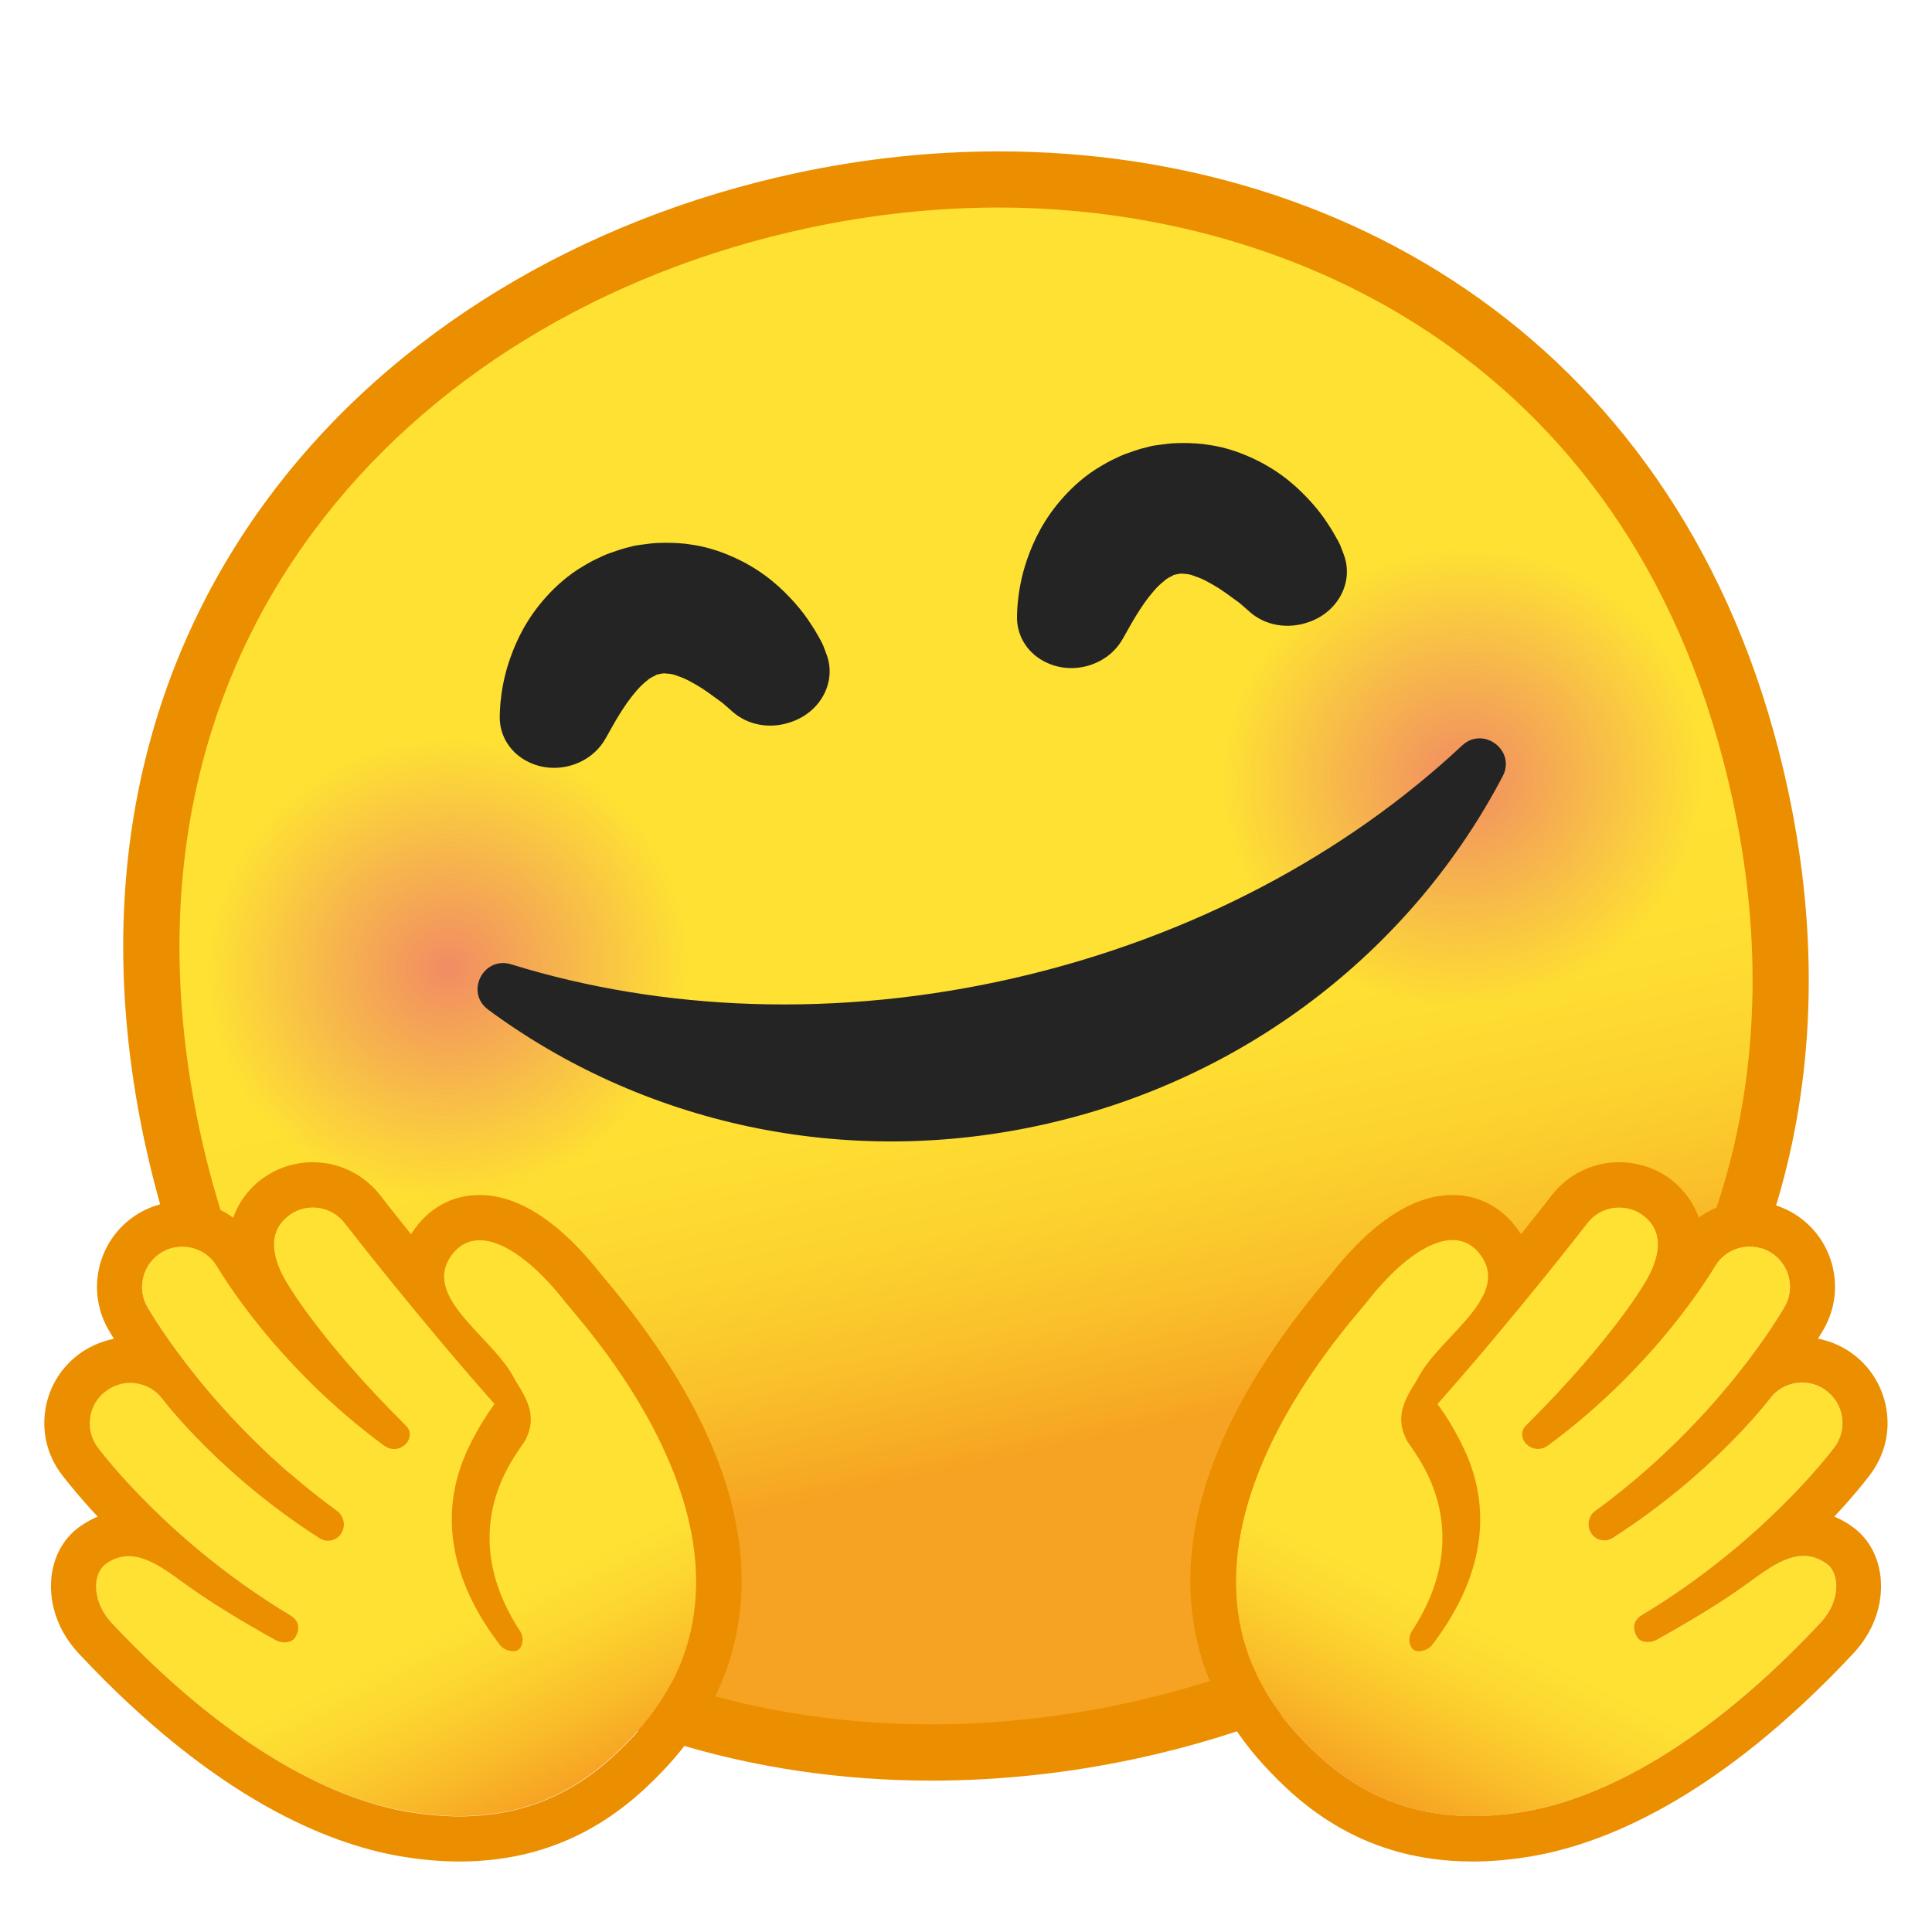
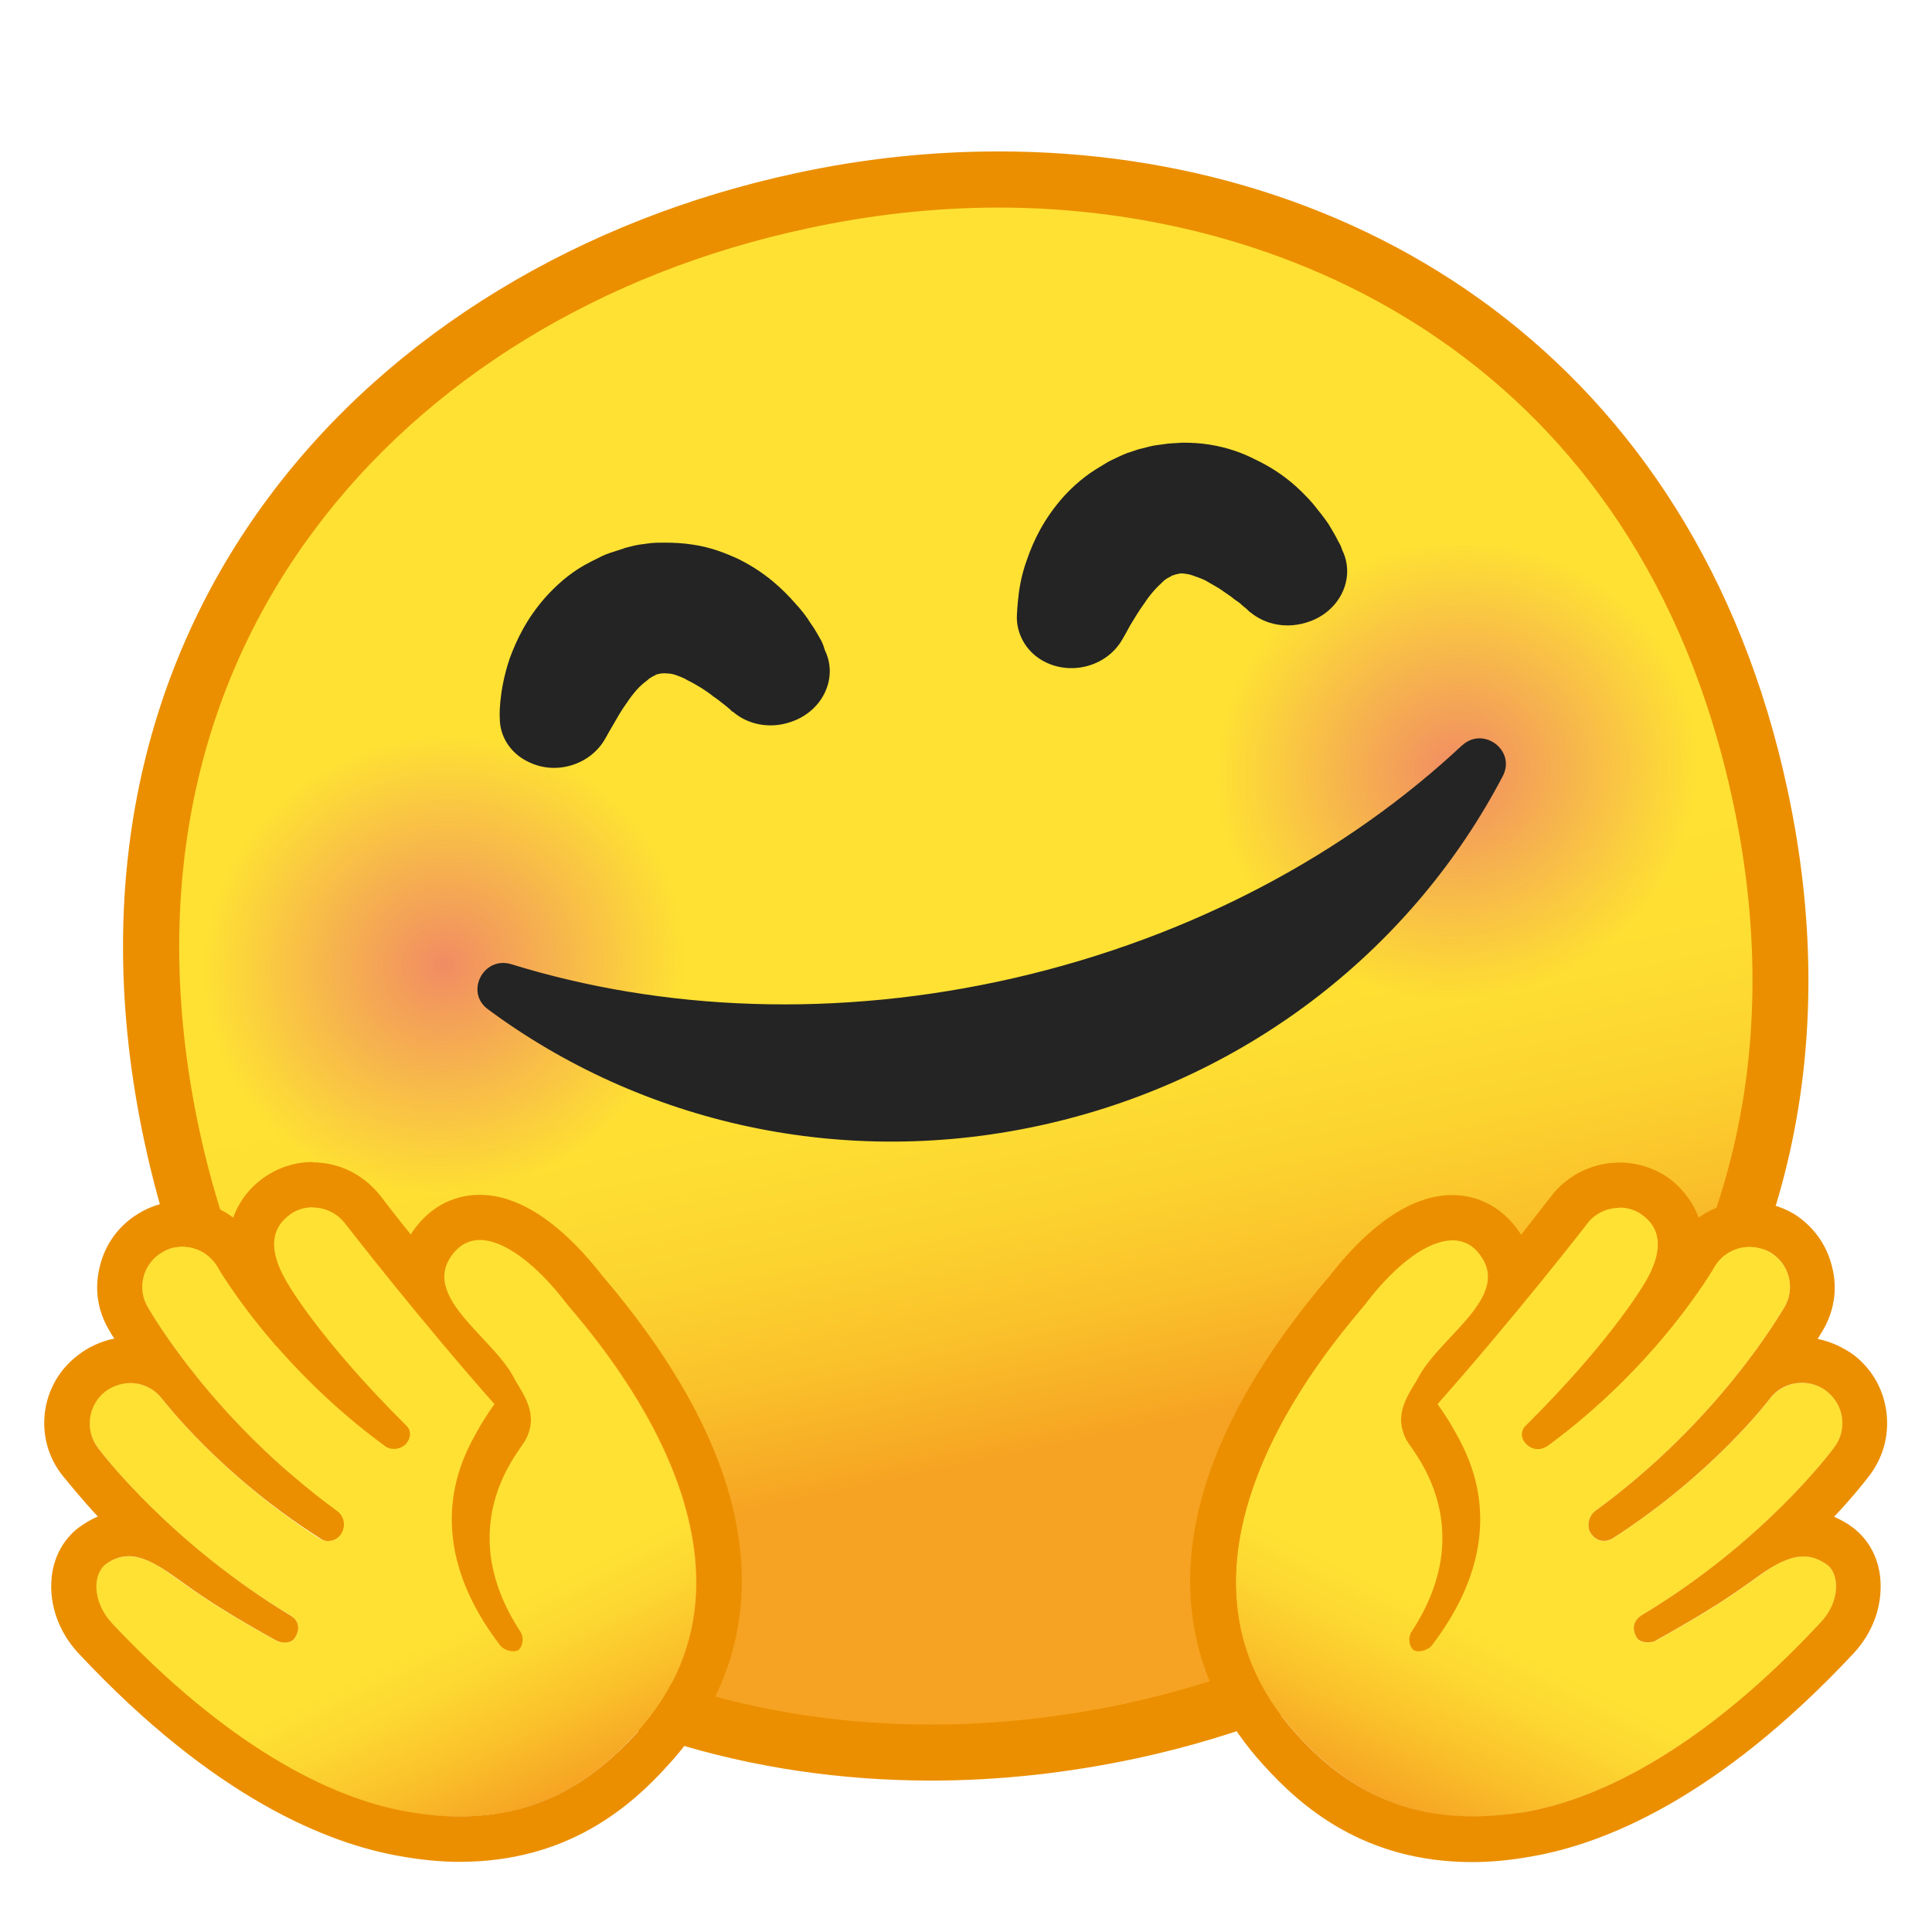
- <svg xmlns="http://www.w3.org/2000/svg" xmlns:xlink="http://www.w3.org/1999/xlink" enable-background="new 0 0 128 128" viewBox="0 0 128 128">
-   <linearGradient id="a" gradientTransform="matrix(.9777 -.21 .21 .9777 -12.106 14.872)" gradientUnits="userSpaceOnUse" x1="64.116" x2="64.116" y1="22.925" y2="104.55">
+ <svg xmlns="http://www.w3.org/2000/svg" xmlns:xlink="http://www.w3.org/1999/xlink" viewBox="0 0 16 16">
+   <linearGradient id="a" gradientTransform="matrix(.122 -.026 .026 .122 -1.513 1.859)" gradientUnits="userSpaceOnUse" x1="64.116" x2="64.116" y1="22.925" y2="104.55">
    <stop offset=".505" stop-color="#fee133" />
    <stop offset=".615" stop-color="#fede32" />
    <stop offset=".71" stop-color="#fcd32f" />
    <stop offset=".799" stop-color="#fac12b" />
    <stop offset=".883" stop-color="#f7a924" />
    <stop offset=".9" stop-color="#f6a323" />
  </linearGradient>
-   <linearGradient id="b" gradientUnits="userSpaceOnUse">
+   <filter id="b" height="100%" width="100%" x="0%" y="0%">
+     <feColorMatrix in="SourceGraphic" type="matrix" values="0 0 0 0 1 0 0 0 0 1 0 0 0 0 1 0 0 0 1 0" />
+   </filter>
+   <mask id="c">
+     <g filter="url(#b)">
+       <path d="m0 0h16v16h-16z" fill-opacity=".8" />
+     </g>
+   </mask>
+   <linearGradient id="d" gradientUnits="userSpaceOnUse">
    <stop offset="0" stop-color="#ed7770" />
    <stop offset=".9" stop-color="#ed7770" stop-opacity="0" />
  </linearGradient>
-   <radialGradient id="c" cx="28.543" cy="57.614" gradientTransform="matrix(.9623 -.1803 .1713 .9142 -7.6643 16.607)" r="18.103" xlink:href="#b" />
-   <radialGradient id="d" cx="98.434" cy="57.614" gradientTransform="matrix(.9623 -.1803 .1713 .9142 -7.6643 16.607)" r="18.103" xlink:href="#b" />
-   <linearGradient id="e" gradientUnits="userSpaceOnUse">
+   <radialGradient id="e" cx="28.543" cy="57.614" gradientTransform="matrix(.12 -.023 .021 .114 -.958 2.076)" r="18.103" xlink:href="#d" />
+   <clipPath id="f">
+     <path d="m0 0h16v16h-16z" />
+   </clipPath>
+   <mask id="g">
+     <g filter="url(#b)">
+       <path d="m0 0h16v16h-16z" fill-opacity=".8" />
+     </g>
+   </mask>
+   <radialGradient id="h" cx="98.434" cy="57.614" gradientTransform="matrix(.12 -.023 .021 .114 -.958 2.076)" r="18.103" xlink:href="#d" />
+   <clipPath id="i">
+     <path d="m0 0h16v16h-16z" />
+   </clipPath>
+   <linearGradient id="j" gradientUnits="userSpaceOnUse">
    <stop offset="0" stop-color="#f6a323" />
    <stop offset=".158" stop-color="#fabe2a" />
    <stop offset=".338" stop-color="#fdd831" />
    <stop offset=".448" stop-color="#fee133" />
  </linearGradient>
-   <linearGradient id="f" gradientTransform="matrix(.9971 -.0755 .0755 .9971 -7.2825 3.016)" x1="32.968" x2="22.054" xlink:href="#e" y1="119.85" y2="92.836" />
-   <linearGradient id="g" gradientTransform="matrix(-.9971 -.0755 -.0755 .9971 150.44 3.016)" x1="48.085" x2="37.17" xlink:href="#e" y1="121" y2="93.98" />
-   <path d="m61.72 116.11c-20.08 0-43.84-10.72-50.31-40.82-7.48-34.83 16.38-56.56 41.72-62 4.33-.93 8.72-1.4 13.04-1.4 20.15 0 43.99 10.72 50.45 40.8 3.28 15.29.54 29.46-7.94 40.98-7.77 10.54-19.76 18.01-33.78 21.02-4.37.94-8.81 1.42-13.18 1.42z" fill="url(#a)" />
-   <path d="m66.18 13.75c19.43 0 42.4 10.33 48.63 39.33 3.17 14.76.53 28.41-7.62 39.48-7.5 10.18-19.1 17.39-32.67 20.3-4.25.91-8.56 1.38-12.8 1.38-11.51 0-22.02-3.33-30.41-9.63-9.12-6.85-15.38-17.13-18.08-29.72-3.22-15-.61-28.73 7.56-39.71 7.44-10.01 19.07-17.14 32.73-20.07 4.2-.9 8.46-1.36 12.66-1.36m0-3.72c-4.46 0-8.97.48-13.44 1.44-28.26 6.07-50.53 29.84-43.15 64.21 6.17 28.72 28.41 42.29 52.13 42.29 4.51 0 9.07-.49 13.58-1.46 28.26-6.07 50.39-30.49 43.15-64.21-6.13-28.55-28.49-42.27-52.27-42.27z" fill="#eb8f00" />
-   <circle cx="29.67" cy="64.13" fill="url(#c)" opacity=".8" r="16.29" />
-   <circle cx="96.93" cy="51.53" fill="url(#d)" opacity=".8" r="16.29" />
-   <path d="m96.87 49.39c-7.64 7.15-17.83 12.68-29.63 15.4-11.79 2.71-23.38 2.19-33.37-.9-1.84-.57-3.08 1.85-1.53 3 10.13 7.49 23.59 10.66 37.12 7.54 13.54-3.12 24.26-11.85 30.1-23.01.89-1.7-1.29-3.34-2.69-2.03z" fill="#242424" />
+   <linearGradient id="k" gradientTransform="matrix(.125 -.009 .009 .125 -.91 .377)" x1="32.968" x2="22.054" xlink:href="#j" y1="119.85" y2="92.836" />
+   <linearGradient id="l" gradientTransform="matrix(-.125 -.009 -.009 .125 18.805 .377)" x1="48.085" x2="37.17" xlink:href="#j" y1="121" y2="93.98" />
+   <path d="m7.715 14.516c-2.512 0-5.48-1.344-6.289-5.105-.934-4.352 2.047-7.07 5.215-7.75.543-.113 1.09-.176 1.629-.176 2.52 0 5.5 1.344 6.309 5.102.41 1.91.066 3.684-.992 5.121-.973 1.32-2.473 2.254-4.223 2.629-.547.117-1.102.18-1.649.18zm0 0" fill="url(#a)" />
+   <path d="m8.273 1.719c2.43 0 5.301 1.293 6.078 4.918.395 1.844.066 3.551-.953 4.934-.938 1.274-2.387 2.172-4.082 2.539-.531.113-1.07.172-1.602.172-1.438 0-2.754-.418-3.801-1.203-1.141-.859-1.922-2.145-2.262-3.719-.402-1.875-.074-3.59.945-4.961.93-1.254 2.387-2.145 4.094-2.508.523-.113 1.055-.172 1.582-.172m0-.465c-.559 0-1.121.059-1.68.18-3.535.758-6.317 3.731-5.395 8.027.77 3.59 3.551 5.285 6.516 5.285.563 0 1.133-.063 1.699-.184 3.531-.758 6.297-3.809 5.391-8.023-.766-3.57-3.559-5.285-6.531-5.285zm0 0" fill="#eb8f00" />
+   <g clip-path="url(#f)" mask="url(#c)">
+     <path d="m5.746 8.016c0 1.125-.914 2.035-2.039 2.035-1.121 0-2.035-.91-2.035-2.035s.914-2.035 2.035-2.035c1.125 0 2.039.91 2.039 2.035zm0 0" fill="url(#e)" />
+   </g>
+   <g clip-path="url(#i)" mask="url(#g)">
+     <path d="m14.152 6.441c0 1.125-.91 2.035-2.035 2.035s-2.039-.91-2.039-2.035.914-2.035 2.039-2.035 2.035.91 2.035 2.035zm0 0" fill="url(#h)" />
+   </g>
  <g fill="#242424">
-     <path d="m48.54 47.16s-.06-.06-.18-.16c-.11-.1-.28-.24-.48-.42-.16-.12-.36-.26-.59-.43-.24-.18-.52-.37-.8-.56-.29-.18-.6-.36-.89-.51-.3-.16-.61-.26-.86-.35-.26-.1-.49-.09-.64-.11-.08-.02-.14 0-.2 0-.03.01-.05 0-.08.01l-.04.01h-.02-.01c.11-.02-.25.05.25-.05l-.5.11c-.13.03-.04.02-.03.02.02 0 .05-.01.07-.02.07-.04 0 0-.02.01-.03 0-.06.02-.1.04-.13.07-.35.15-.55.34-.21.17-.45.38-.67.64-.22.25-.44.53-.64.81-.39.56-.72 1.11-.94 1.5-.23.41-.36.64-.36.64l-.16.28c-.97 1.7-3.22 2.4-5.03 1.55-1.23-.57-1.94-1.71-1.96-2.92 0 0-.01-.38.05-1.07.07-.68.21-1.68.63-2.88s1.09-2.65 2.41-4.11c.65-.72 1.47-1.46 2.49-2.05.25-.15.51-.3.79-.43.29-.13.51-.26.91-.4l.55-.19c.17-.06.42-.13.46-.14l.5-.13.28-.06h.03l.18-.03.24-.03.47-.06c.31-.04.63-.04.94-.05.62 0 1.24.03 1.82.13 1.17.17 2.2.56 3.07.98 1.77.86 2.92 1.96 3.77 2.92.42.48.76.94 1.02 1.35.27.39.5.82.68 1.14.17.31.2.48.27.63.05.14.08.22.08.22.69 1.78-.33 3.79-2.27 4.48-1.46.54-2.95.22-3.94-.65z" />
-     <path d="m82.81 40.55s-.06-.06-.18-.16c-.11-.1-.28-.24-.48-.42-.16-.12-.36-.26-.59-.43-.24-.18-.52-.37-.8-.56-.29-.18-.6-.36-.89-.51-.3-.16-.61-.26-.86-.35-.26-.1-.49-.09-.64-.11-.08-.02-.14 0-.2 0-.03.01-.05 0-.08.01l-.04.01h-.02-.01c.11-.02-.25.05.25-.05l-.5.11c-.13.03-.04.02-.03.02.02 0 .05-.01.07-.02.07-.04 0 0-.02.01-.03 0-.06.02-.1.04-.13.07-.35.15-.55.34-.21.17-.45.38-.67.64-.22.25-.44.53-.64.81-.39.56-.72 1.11-.94 1.5-.23.41-.36.64-.36.64l-.16.28c-.97 1.7-3.22 2.4-5.03 1.55-1.23-.57-1.94-1.71-1.96-2.92 0 0-.01-.38.05-1.07.07-.68.21-1.68.63-2.88s1.09-2.65 2.41-4.11c.65-.72 1.47-1.46 2.49-2.05.25-.15.51-.3.79-.43.29-.13.51-.26.91-.4l.55-.19c.17-.06.42-.13.46-.14l.5-.13.28-.06h.03l.18-.03.24-.03.47-.06c.31-.04.63-.04.94-.05.62 0 1.24.03 1.82.13 1.17.17 2.2.56 3.07.98 1.77.86 2.92 1.96 3.77 2.92.42.48.76.94 1.02 1.35.27.39.5.82.68 1.14.17.31.2.48.27.63.05.14.08.22.08.22.69 1.78-.33 3.79-2.27 4.48-1.46.53-2.95.22-3.94-.65z" />
+     <path d="m12.109 6.172c-.957.895-2.231 1.586-3.703 1.926-1.477.34-2.922.273-4.172-.113-.231-.07-.387.234-.191.375 1.266.938 2.949 1.336 4.641.945s3.031-1.481 3.762-2.879c.109-.211-.16-.414-.336-.254zm0 0" />
+     <path d="m6.066 5.895s-.008-.008-.02-.02c-.016-.012-.035-.031-.063-.051-.02-.016-.043-.035-.074-.055-.027-.023-.063-.047-.098-.07-.039-.023-.078-.047-.113-.063-.035-.023-.074-.035-.105-.047-.035-.012-.063-.012-.082-.012-.008-.004-.016 0-.023 0-.004 0-.008 0-.012 0h-.008c.016 0-.031.008.031-.004l-.063.012c-.016.004-.004.004-.004.004.004 0 .008 0 .008-.004.012-.004 0 0 0 .004-.004 0-.008 0-.016.004-.016.008-.043.02-.066.043-.027.02-.059.047-.086.078s-.055.067-.078.102c-.051.07-.09.141-.117.188-.031.051-.047.082-.047.082l-.02.035c-.121.211-.402.301-.629.191-.152-.07-.242-.211-.242-.363 0 0-.004-.047.004-.133s.027-.211.078-.363c.055-.148.137-.328.301-.512.082-.09.184-.184.313-.258.031-.016.063-.035.098-.051.039-.02.066-.035.113-.051l.07-.023c.023-.008.055-.016.059-.02l.063-.016.035-.008h.004l.02-.004.031-.004.059-.008c.039-.004.078-.004.117-.004.078 0 .156.004.231.016.145.02.273.07.383.121.219.109.363.246.469.367.055.059.098.117.129.168.035.047.063.102.086.141.02.039.023.063.031.082.008.016.012.027.012.027.086.223-.043.473-.285.559-.18.066-.367.027-.492-.082zm0 0" />
+     <path d="m10.352 5.07s-.008-.008-.024-.023c-.012-.012-.035-.027-.059-.051-.02-.016-.047-.031-.074-.055-.031-.02-.066-.047-.102-.07-.035-.02-.074-.043-.109-.063-.039-.02-.078-.031-.109-.043s-.059-.012-.078-.016c-.012 0-.02 0-.027 0-.004.004-.004 0-.008.004h-.008c.012-.004-.031.008.031-.008l-.063.016c-.02.004-.008.004-.004.004 0 0 .004-.004.008-.004.008-.004 0 0-.004 0s-.008.004-.012.004c-.016.012-.043.02-.07.043-.023.023-.055.051-.082.082s-.055.066-.078.102c-.051.07-.09.137-.121.188-.027.051-.043.078-.043.078l-.02.035c-.121.215-.402.301-.629.195-.152-.07-.242-.215-.246-.367 0 0 0-.047.008-.133s.023-.211.078-.359c.051-.148.137-.332.301-.516.082-.09.184-.18.313-.254.031-.02.063-.039.098-.055s.063-.031.113-.051l.07-.023c.02-.008.051-.016.055-.016l.063-.016.035-.008h.004l.023-.004.031-.004.059-.008c.039-.004.078-.004.117-.008.078 0 .156.004.227.016.149.023.277.07.383.125.223.106.367.242.473.363.051.063.094.117.129.168.031.051.063.106.082.145.024.039.027.059.035.078.008.016.012.027.012.027.086.223-.043.473-.285.559-.184.066-.367.027-.492-.078zm0 0" />
  </g>
-   <path d="m37.45 86.25c-2.84-3.64-6.02-5.4-7.62-2.96-2.14 3.24 4.79 6.29 4.59 9.5-.06.88-.91 1.06-1.28.65-5.54-6.23-10.28-12.37-10.33-12.44-.92-1.15-2.61-1.34-3.76-.42s-1.17 2.38-.18 4.16c.04.07 2.11 3.82 8.06 9.74.31.31.28.82-.02 1.14l-.01.01c-.37.41-.99.47-1.43.15-7.34-5.38-11.02-11.8-11.11-11.93-.78-1.26-2.42-1.65-3.68-.87s-1.65 2.42-.87 3.68c.24.38 4.28 7.43 12.5 13.44.45.33.58.95.3 1.43 0 .01-.01.01-.01.02-.29.5-.95.66-1.44.35-6.66-4.26-10.36-9.16-10.45-9.27-.91-1.16-2.59-1.37-3.75-.46-1.17.91-1.37 2.59-.47 3.75.28.36 4.76 6.29 12.75 11.09.38.23.75.73.28 1.48-.21.34-.85.39-1.29.15-4.81-2.69-5.83-3.65-7.16-4.55s-2.7-1.5-4.09-.48c-.87.64-.91 2.47.39 3.87 7.51 8.04 14.37 11.65 19.63 12.54 7.61 1.3 12-1.77 15.09-5.16 10.81-11.83-3.41-27.02-4.64-28.61z" fill="url(#f)" />
-   <path d="m20.72 80c.78 0 1.56.34 2.09 1 .06.07 4.79 6.21 10.33 12.44.12.14.3.21.49.21.36 0 .75-.28.79-.86.2-3.21-6.72-6.26-4.59-9.5.51-.77 1.18-1.12 1.95-1.12 1.64 0 3.74 1.61 5.67 4.09 1.24 1.58 15.45 16.78 4.66 28.62-2.6 2.85-6.11 5.46-11.67 5.46-1.06 0-2.2-.1-3.43-.3-5.26-.9-12.11-4.51-19.63-12.54-1.3-1.4-1.26-3.23-.39-3.87.51-.38 1.03-.53 1.54-.53.86 0 1.72.45 2.56 1.01 1.33.9 2.35 1.86 7.16 4.55.18.1.39.15.6.15.29 0 .56-.1.69-.3.47-.75.1-1.25-.28-1.48-7.99-4.8-12.47-10.73-12.75-11.09-.91-1.17-.7-2.85.47-3.75.49-.38 1.07-.57 1.64-.57.8 0 1.58.35 2.11 1.03.09.11 3.78 5.01 10.45 9.27.17.11.36.16.55.16.35 0 .7-.18.89-.51 0-.01.01-.01.01-.02.28-.49.15-1.1-.3-1.43-8.23-6.02-12.28-13.07-12.52-13.45-.78-1.26-.38-2.91.87-3.68.44-.27.92-.4 1.4-.4.9 0 1.77.45 2.28 1.27.08.13 3.77 6.55 11.11 11.93.19.14.41.21.63.21.3 0 .59-.12.8-.35l.01-.01c.29-.32.33-.83.02-1.14-5.96-5.93-8.02-9.67-8.06-9.74-.99-1.78-.98-3.23.18-4.16.49-.41 1.08-.6 1.67-.6m0-3c-1.28 0-2.54.44-3.54 1.24-.43.34-1.28 1.15-1.73 2.44-.95-.7-2.12-1.09-3.35-1.09-1.05 0-2.08.29-2.98.84-1.29.8-2.19 2.05-2.54 3.52-.35 1.48-.1 3 .69 4.29.08.13.17.29.28.46-.88.17-1.72.55-2.43 1.1-1.19.93-1.95 2.27-2.14 3.77s.22 2.99 1.16 4.19c.41.53 1.19 1.5 2.33 2.72-.43.18-.85.42-1.25.71-1.04.77-1.69 1.97-1.82 3.38-.16 1.75.49 3.56 1.8 4.96 9.02 9.65 16.57 12.64 21.31 13.45 1.35.23 2.67.35 3.93.35 7.18 0 11.36-3.68 13.88-6.44 4.43-4.86 9.79-15.5-4.19-32.1-.14-.17-.25-.3-.32-.38-1.87-2.39-4.78-5.24-8.04-5.24-1.82 0-3.4.88-4.45 2.47-.03.04-.06.09-.09.13-1.03-1.28-1.75-2.2-2.03-2.57l-.01-.01-.03-.04c-1.1-1.37-2.71-2.15-4.44-2.15z" fill="#eb8f00" />
-   <path d="m33.14 109.01c-5.55-7.25-2.41-12.6-1.49-14.26.91-1.66 2.42-3.4 2.42-3.4.88 1.36 1.54 2.52.73 4.07-.37.72-4.92 5.65-.33 12.67.27.41.17 1.05-.17 1.24-.36.18-.93-.03-1.16-.32z" fill="#eb8f00" />
-   <path d="m90.55 86.25c2.84-3.64 6.02-5.4 7.62-2.96 2.14 3.24-4.79 6.29-4.59 9.5.06.88.91 1.06 1.28.65 5.54-6.23 10.27-12.37 10.33-12.44.92-1.15 2.61-1.34 3.76-.42s1.17 2.38.18 4.16c-.04.07-2.11 3.82-8.06 9.74-.31.31-.28.82.02 1.14l.01.01c.37.41.99.47 1.43.15 7.34-5.38 11.02-11.8 11.11-11.93.78-1.26 2.42-1.65 3.68-.87s1.65 2.42.87 3.68c-.24.38-4.28 7.43-12.5 13.44-.45.33-.58.95-.3 1.43 0 .01.01.01.01.02.29.5.95.66 1.44.35 6.66-4.26 10.36-9.16 10.45-9.27.91-1.16 2.59-1.37 3.75-.46 1.17.91 1.37 2.59.47 3.75-.28.36-4.76 6.29-12.75 11.09-.38.23-.75.73-.28 1.48.21.34.85.39 1.29.15 4.81-2.69 5.83-3.65 7.16-4.55s2.7-1.5 4.09-.48c.87.64.91 2.47-.39 3.87-7.51 8.04-14.37 11.65-19.63 12.54-7.61 1.3-12-1.77-15.09-5.16-10.81-11.83 3.41-27.02 4.64-28.61z" fill="url(#g)" />
+   <path d="m4.68 10.781c-.352-.453-.75-.676-.949-.371-.27.406.598.789.57 1.188-.004.109-.113.133-.16.082-.691-.777-1.281-1.547-1.289-1.555-.117-.145-.328-.168-.469-.051-.145.113-.148.297-.023.52.004.008.262.477 1.008 1.215.039.039.035.106-.004.145-.047.051-.125.059-.18.02-.918-.672-1.379-1.477-1.387-1.492-.098-.156-.305-.207-.461-.109-.16.098-.207.305-.109.461.031.047.535.93 1.563 1.68.055.043.07.121.039.18 0 0-.004 0-.004.004-.035.063-.117.082-.18.043-.832-.535-1.293-1.145-1.305-1.16-.113-.145-.324-.172-.469-.059-.148.117-.172.324-.059.469.035.047.594.789 1.594 1.387.047.031.094.094.035.188-.027.043-.109.047-.164.016-.602-.336-.727-.453-.895-.566-.164-.113-.336-.188-.512-.059-.106.078-.113.309.051.481.938 1.008 1.797 1.457 2.453 1.57.953.16 1.5-.223 1.887-.645 1.352-1.481-.426-3.379-.582-3.578zm0 0" fill="url(#k)" />
+   <path d="m2.59 10c.098 0 .195.043.262.125.008.008.598.777 1.289 1.555.016.02.039.027.063.027.047 0 .094-.035.098-.109.027-.399-.84-.781-.57-1.188.063-.094.145-.141.242-.141.203 0 .469.203.707.512.156.199 1.934 2.098.586 3.578-.328.355-.766.684-1.461.684-.133 0-.273-.012-.43-.039-.656-.113-1.512-.563-2.453-1.566-.16-.176-.156-.402-.047-.484.063-.047.129-.066.191-.066.106 0 .215.059.32.129.164.109.293.231.895.566.023.012.047.02.074.02.035 0 .07-.012.086-.039.059-.094.012-.156-.035-.184-.996-.602-1.559-1.34-1.594-1.387-.113-.145-.086-.356.059-.469.063-.047.137-.07.207-.07.098 0 .195.043.262.129.012.012.473.625 1.309 1.156.02.016.043.023.066.023.047 0 .09-.023.113-.066.035-.063.02-.141-.035-.18-1.031-.754-1.535-1.633-1.566-1.684-.098-.156-.047-.363.109-.457.055-.035.113-.051.176-.051.109 0 .219.055.285.16.008.016.469.816 1.387 1.488.023.02.051.027.078.027.039 0 .074-.016.102-.043v-.004c.035-.039.043-.102.004-.141-.746-.742-1.004-1.207-1.008-1.219-.125-.223-.125-.402.023-.52.059-.051.133-.074.207-.074m0-.375c-.16 0-.316.055-.441.156-.055.043-.16.141-.219.305-.117-.09-.262-.137-.418-.137-.129 0-.258.035-.371.106-.16.098-.273.254-.316.438-.047.188-.016.375.086.539.008.016.02.035.035.055-.113.024-.215.07-.305.141-.148.113-.246.281-.27.469s.027.375.145.524c.055.066.152.188.293.34-.055.023-.106.055-.156.09-.129.098-.211.246-.227.422-.02.219.059.445.223.621 1.129 1.207 2.074 1.578 2.664 1.68.172.031.336.047.492.047.898 0 1.422-.461 1.734-.809.555-.606 1.227-1.938-.524-4.012-.016-.02-.031-.035-.039-.047-.234-.297-.598-.656-1.004-.656-.231 0-.426.113-.559.309-.004.008-.008.012-.012.02-.129-.16-.219-.277-.254-.324l-.004-.004c-.137-.172-.34-.27-.555-.27zm0 0" fill="#eb8f00" />
+   <path d="m4.141 13.625c-.691-.906-.301-1.574-.184-1.781.113-.207.301-.426.301-.426.109.172.195.316.094.508-.047.09-.617.707-.043 1.586.035.051.02.129-.02.156-.047.02-.117-.004-.149-.043zm0 0" fill="#eb8f00" />
+   <path d="m11.32 10.781c.352-.453.75-.676.949-.371.27.406-.598.789-.57 1.188.004.109.113.133.16.082.691-.777 1.281-1.547 1.289-1.555.117-.145.328-.168.469-.051.145.113.148.297.023.52-.004.008-.262.477-1.008 1.215-.039.039-.035.106.004.145.047.051.125.059.18.02.918-.672 1.379-1.477 1.387-1.492.098-.156.305-.207.461-.109.16.098.207.305.109.461-.031.047-.535.93-1.563 1.68-.055.043-.07.121-.039.18 0 0 .004 0 .004.004.035.063.117.082.18.043.832-.535 1.293-1.145 1.305-1.16.113-.145.324-.172.469-.059.148.117.172.324.059.469-.035.047-.594.789-1.594 1.387-.047.031-.094.094-.035.188.027.043.109.047.164.016.602-.336.727-.453.895-.566.164-.113.336-.188.512-.059.106.078.113.309-.051.481-.938 1.008-1.797 1.457-2.453 1.57-.953.16-1.5-.223-1.887-.645-1.352-1.481.426-3.379.582-3.578zm0 0" fill="url(#l)" />
  <g fill="#eb8f00">
-     <path d="m107.28 80c.59 0 1.18.19 1.67.59 1.15.92 1.17 2.38.18 4.16-.04.07-2.11 3.82-8.06 9.74-.31.31-.28.82.02 1.14l.01.01c.21.23.5.35.8.35.22 0 .44-.07.63-.21 7.34-5.38 11.02-11.8 11.11-11.93.51-.82 1.38-1.27 2.28-1.27.48 0 .96.13 1.4.4 1.26.78 1.65 2.42.87 3.68-.24.38-4.28 7.43-12.5 13.44-.45.33-.58.95-.3 1.43 0 .01.01.01.01.02.19.33.54.51.89.51.19 0 .38-.05.55-.16 6.66-4.26 10.36-9.16 10.45-9.27.53-.68 1.31-1.03 2.11-1.03.58 0 1.15.18 1.64.57 1.17.91 1.37 2.59.47 3.75-.28.36-4.76 6.29-12.75 11.09-.38.23-.75.73-.28 1.48.12.2.4.3.69.3.21 0 .42-.05.6-.15 4.81-2.69 5.83-3.65 7.16-4.55.84-.56 1.69-1.01 2.56-1.01.51 0 1.02.16 1.54.53.87.64.91 2.47-.39 3.87-7.51 8.04-14.37 11.65-19.63 12.54-1.22.21-2.36.3-3.43.3-5.56 0-9.07-2.61-11.67-5.46-10.8-11.84 3.42-27.03 4.66-28.62 1.94-2.48 4.03-4.09 5.67-4.09.77 0 1.44.35 1.95 1.12 2.14 3.24-4.79 6.29-4.59 9.5.04.59.43.86.79.86.18 0 .36-.07.49-.21 5.54-6.23 10.27-12.37 10.33-12.44.51-.64 1.29-.98 2.07-.98m0-3c-1.73 0-3.35.78-4.43 2.13l-.01.02-.04.05c-.29.37-1.01 1.29-2.03 2.57-.03-.04-.06-.09-.09-.13-1.05-1.59-2.63-2.47-4.45-2.47-3.26 0-6.17 2.85-8.04 5.24-.06.08-.17.21-.32.38-13.98 16.6-8.63 27.24-4.19 32.1 2.52 2.77 6.7 6.44 13.88 6.44 1.26 0 2.58-.12 3.93-.35 4.74-.81 12.29-3.8 21.31-13.45 1.31-1.4 1.96-3.2 1.8-4.96-.13-1.41-.78-2.61-1.82-3.38-.4-.3-.82-.53-1.25-.71 1.13-1.21 1.91-2.17 2.31-2.7.95-1.22 1.36-2.7 1.17-4.21-.19-1.5-.95-2.85-2.14-3.78-.71-.55-1.54-.93-2.42-1.1.1-.16.19-.31.26-.43.82-1.32 1.06-2.85.71-4.32s-1.25-2.72-2.54-3.52c-.9-.55-1.93-.84-2.98-.84-1.23 0-2.4.39-3.35 1.09-.45-1.28-1.31-2.09-1.73-2.44-.99-.79-2.25-1.23-3.54-1.23z" />
-     <path d="m94.86 109.01c5.55-7.25 2.41-12.6 1.49-14.26-.91-1.66-2.42-3.4-2.42-3.4-.88 1.36-1.54 2.52-.73 4.07.37.72 4.92 5.65.33 12.67-.27.41-.17 1.05.17 1.24.36.18.93-.03 1.16-.32z" />
+     <path d="m13.41 10c.074 0 .148.023.207.074.145.113.148.297.023.52-.004.008-.262.477-1.008 1.219-.039.039-.035.102.004.141.027.031.063.047.102.047.027 0 .055-.012.078-.027.918-.672 1.379-1.477 1.387-1.492.066-.102.176-.156.285-.156.063 0 .121.016.176.047.16.098.207.305.109.461-.031.047-.535.93-1.563 1.68-.055.043-.07.121-.039.18 0 0 .004 0 .004.004.023.039.066.063.109.063.023 0 .047-.008.07-.02.832-.535 1.293-1.145 1.305-1.16.066-.086.164-.129.266-.129.07 0 .145.024.203.07.148.117.172.324.059.469-.035.047-.594.789-1.594 1.387-.047.031-.094.094-.035.188.016.023.051.035.086.035.027 0 .055-.004.078-.02.602-.336.727-.453.895-.566.106-.07.211-.125.32-.125.063 0 .125.02.191.066.109.078.113.309-.051.481-.938 1.008-1.793 1.457-2.453 1.57-.152.023-.293.035-.426.035-.695 0-1.137-.324-1.461-.68-1.348-1.481.43-3.379.582-3.578.242-.313.504-.512.711-.512.094 0 .18.043.242.141.27.402-.598.785-.574 1.188.004.074.055.105.098.105.023 0 .047-.008.063-.027.691-.777 1.285-1.543 1.293-1.555.063-.078.16-.121.258-.121m0-.375c-.215 0-.418.098-.555.266v.004l-.004.004c-.039.047-.129.164-.254.324-.004-.008-.008-.012-.012-.02-.133-.195-.328-.309-.559-.309-.406 0-.77.359-1.004.656-.008.012-.02.027-.039.047-1.75 2.074-1.078 3.406-.524 4.012.313.348.836.809 1.734.809.156 0 .32-.016.492-.047.59-.102 1.535-.473 2.664-1.68.164-.176.242-.398.223-.621-.016-.176-.098-.324-.227-.422-.051-.039-.102-.066-.156-.09.141-.148.238-.27.289-.336.117-.152.168-.336.145-.527-.023-.188-.117-.356-.266-.473-.09-.066-.191-.113-.305-.137.016-.02.023-.039.035-.055.102-.164.133-.356.086-.539-.043-.184-.156-.34-.316-.441-.113-.066-.242-.102-.371-.102-.156 0-.301.047-.418.133-.059-.16-.164-.258-.219-.305-.121-.098-.281-.152-.441-.152zm0 0" />
+     <path d="m11.859 13.625c.691-.906.301-1.574.184-1.781-.113-.207-.301-.426-.301-.426-.109.172-.195.316-.094.508.047.09.617.707.043 1.586-.035.051-.02.129.02.156.047.02.117-.004.149-.043zm0 0" />
  </g>
</svg>
